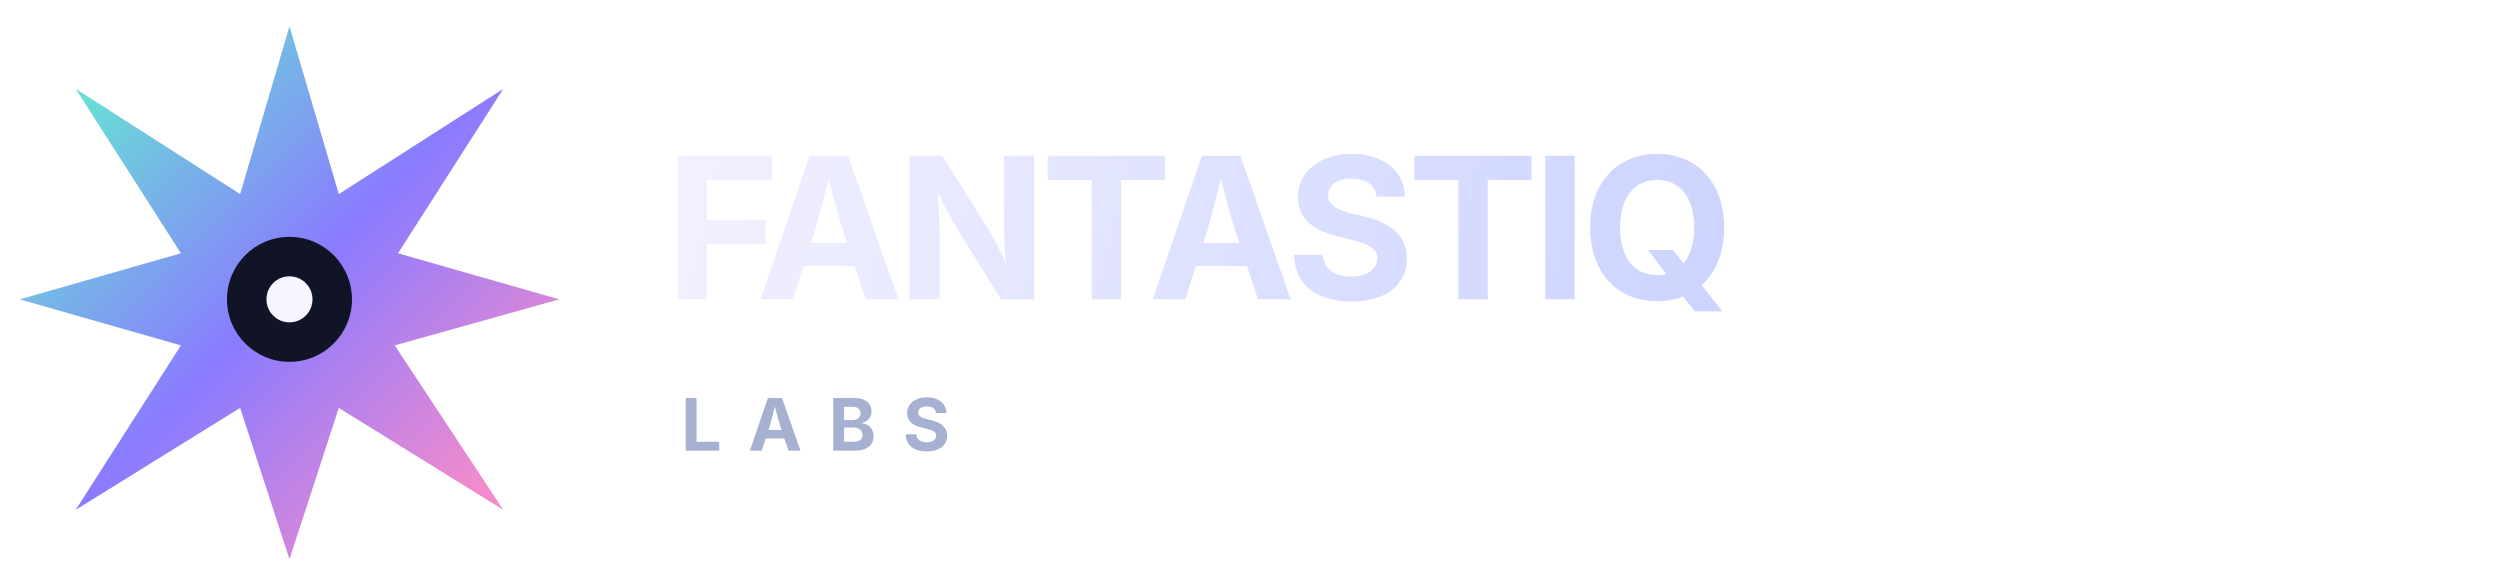
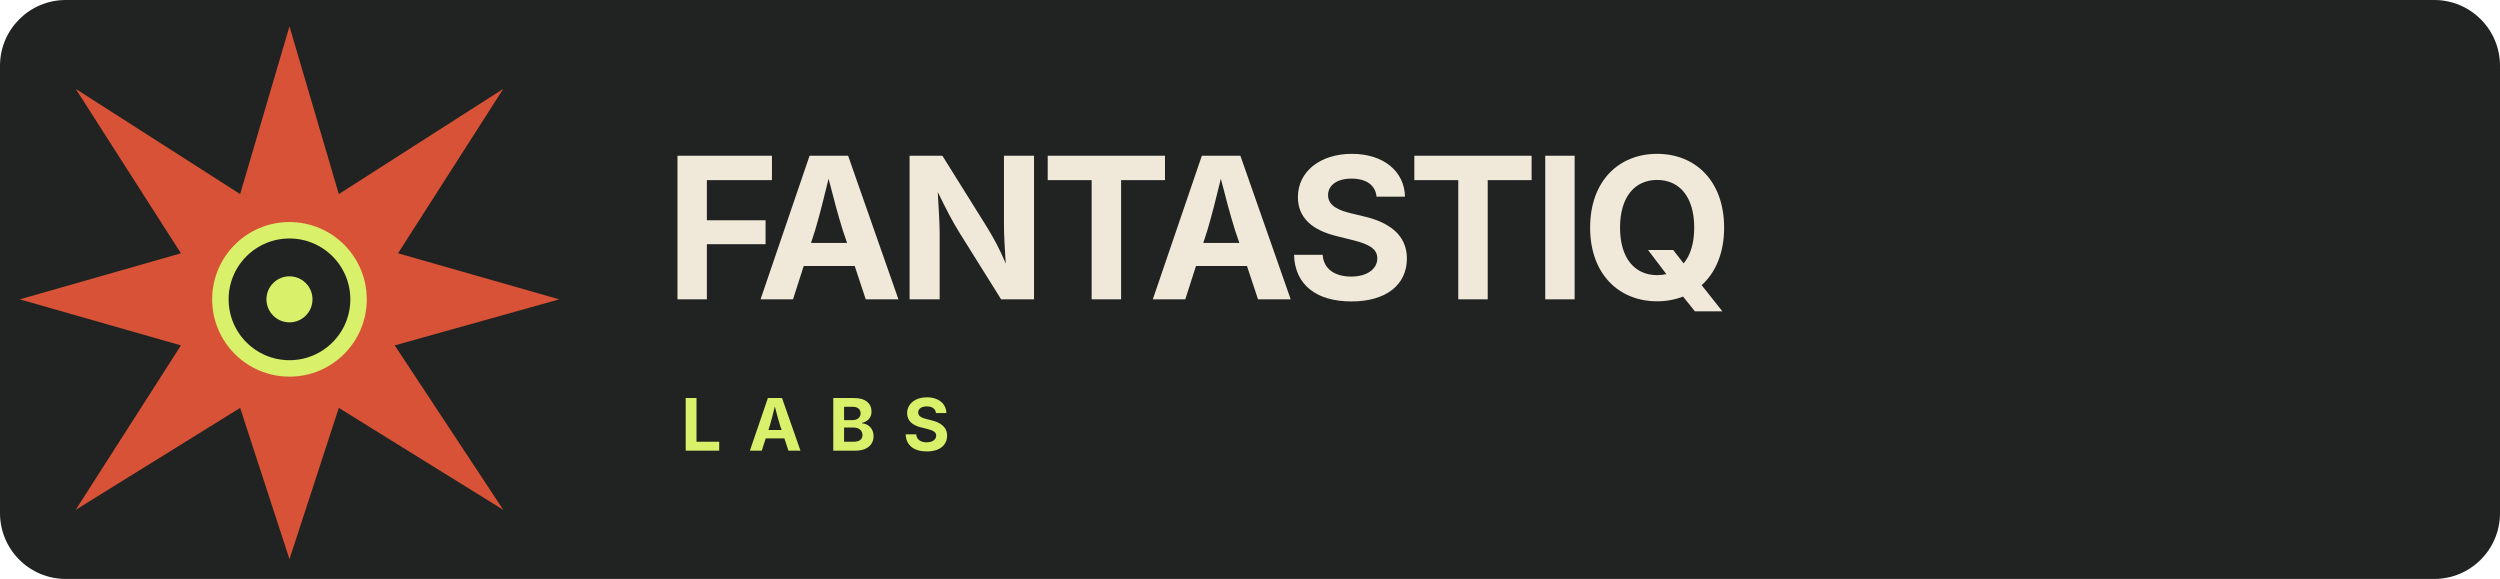
<svg xmlns="http://www.w3.org/2000/svg" viewBox="0 0 760 176" role="img" aria-labelledby="title desc">
-   <defs>
-     <linearGradient id="spark" x1="22" y1="24" x2="148" y2="148" gradientUnits="userSpaceOnUse">
-       <stop stop-color="#65E6D2" />
-       <stop offset=".52" stop-color="#8A7BFF" />
-       <stop offset="1" stop-color="#F58BCC" />
-     </linearGradient>
-     <linearGradient id="word" x1="196" y1="24" x2="676" y2="142" gradientUnits="userSpaceOnUse">
-       <stop stop-color="#F4F2FF" />
-       <stop offset="1" stop-color="#B8C5FF" />
-     </linearGradient>
-   </defs>
-   <path d="M88 8 103 59 153 27 121 77 170 91 120 105 153 155 103 124 88 170 73 124 23 155 55 105 6 91 55 77 23 27 73 59 88 8Z" fill="url(#spark)" />
-   <circle cx="88" cy="91" r="19" fill="#101426" />
-   <circle cx="88" cy="91" r="7" fill="#F7F5FF" />
-   <text x="202" y="91" fill="url(#word)" font-family="Inter, ui-sans-serif, system-ui, sans-serif" font-size="60" font-weight="750" letter-spacing="-2">FANTASTIQ</text>
-   <text x="207" y="137" fill="#A6B0D0" font-family="Inter, ui-sans-serif, system-ui, sans-serif" font-size="22" font-weight="650" letter-spacing="8">LABS</text>
+   <rect width="760" height="176" rx="20" fill="#202321" />
+   <path d="M88 8 103 59 153 27 121 77 170 91 120 105 153 155 103 124 88 170 73 124 23 155 55 105 6 91 55 77 23 27 73 59 88 8Z" fill="#D75236" />
+   <circle cx="88" cy="91" r="21" fill="#202321" stroke="#D9F06A" stroke-width="5" />
+   <circle cx="88" cy="91" r="7" fill="#D9F06A" />
+   <text x="202" y="91" fill="#F0E8D8" font-family="Inter, ui-sans-serif, system-ui, sans-serif" font-size="60" font-weight="750" letter-spacing="-2">FANTASTIQ</text>
+   <text x="207" y="137" fill="#D9F06A" font-family="Inter, ui-sans-serif, system-ui, sans-serif" font-size="22" font-weight="650" letter-spacing="8">LABS</text>
</svg>
